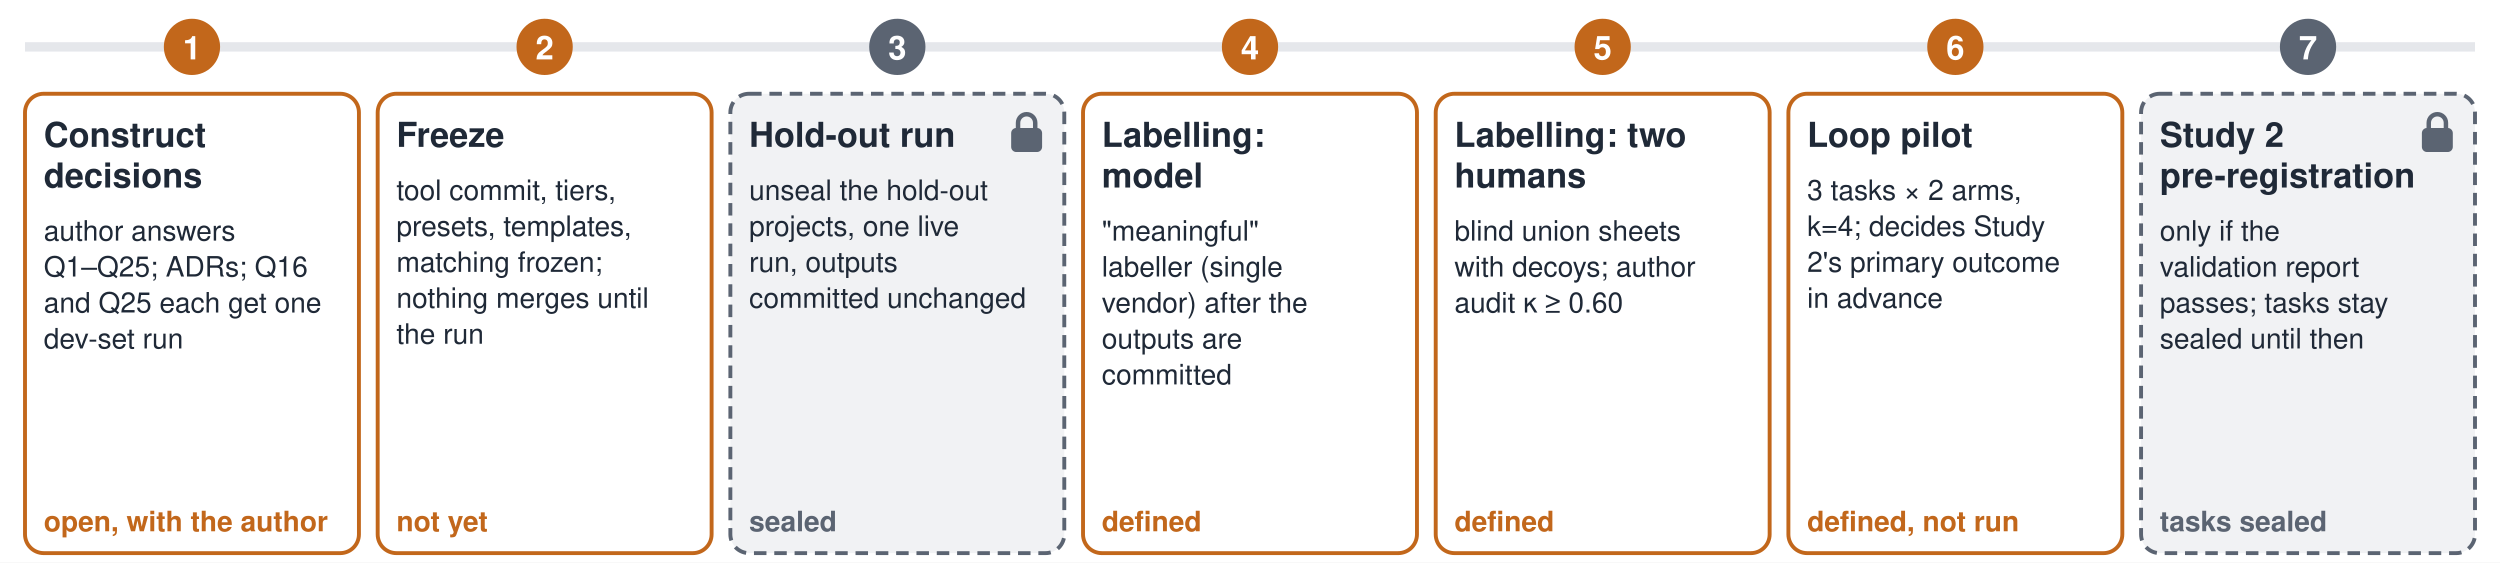
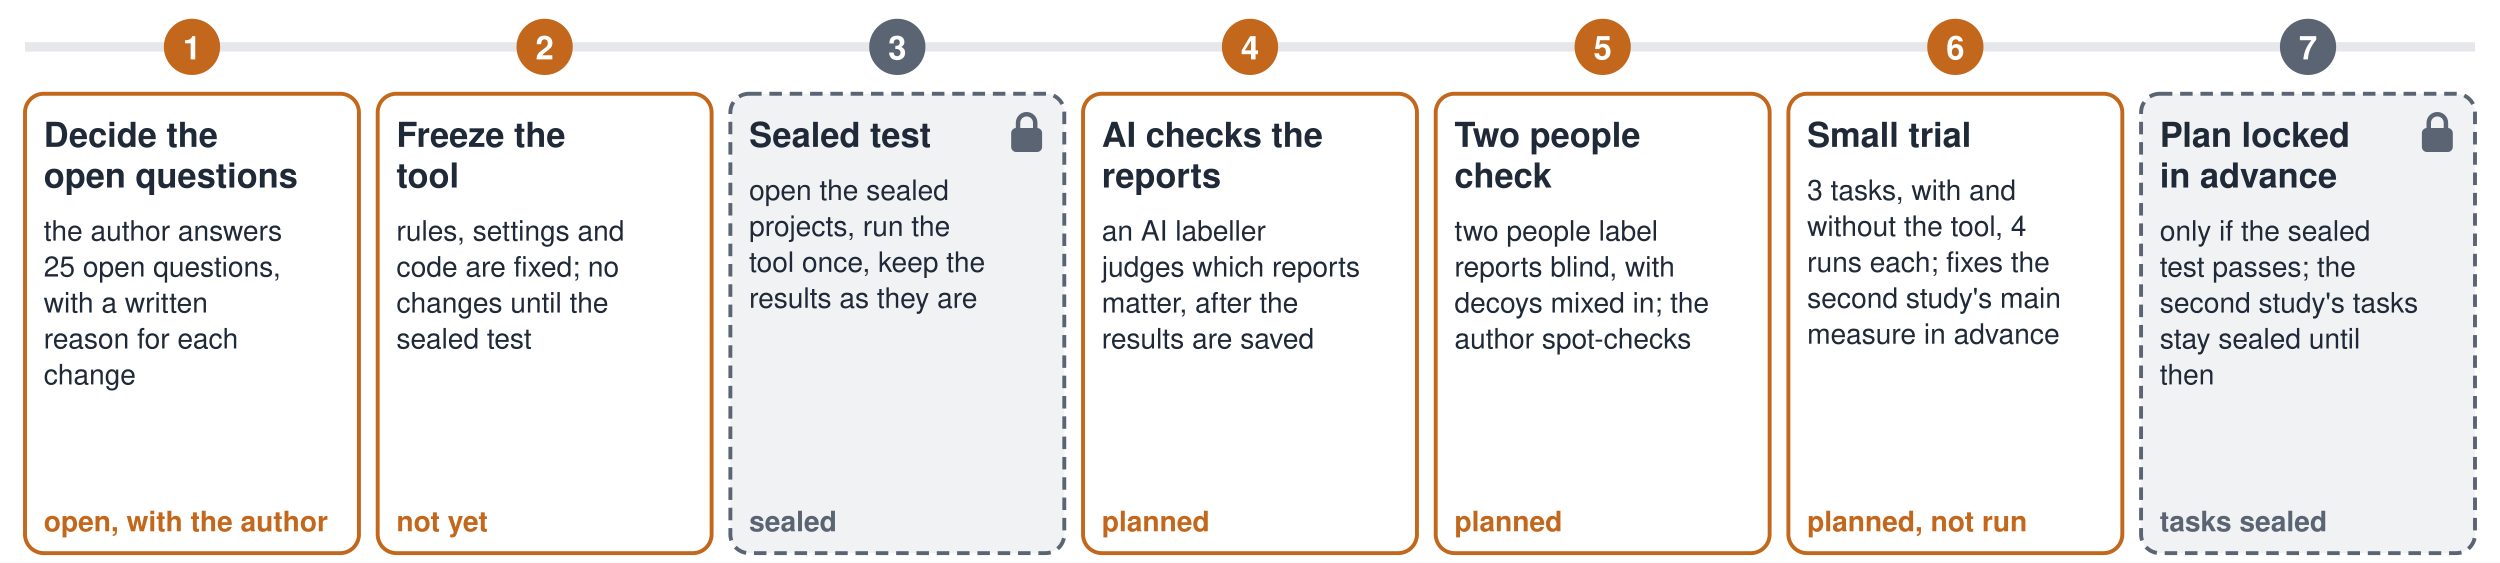
<svg xmlns="http://www.w3.org/2000/svg" width="1600" height="360" viewBox="0 0 1600 360">
  <rect x="0" y="0" width="1600" height="360" rx="0" fill="#FFFFFF" stroke="none" stroke-width="1" />
  <line x1="16" y1="30" x2="1584" y2="30" stroke="#E5E7EB" stroke-width="6" />
  <circle cx="122.857" cy="30" r="18" fill="#C2671B" />
  <text x="122.857" y="38" font-family="'Helvetica Neue', Helvetica, Arial, sans-serif" font-size="21" font-weight="700" fill="#fff" text-anchor="middle">1</text>
  <rect x="16" y="60" width="213.714" height="294" rx="12" fill="#FFFFFF" stroke="#C2671B" stroke-width="2.5" />
-   <text x="28" y="94" font-family="'Helvetica Neue', Helvetica, Arial, sans-serif" font-size="22" font-weight="700" fill="#1F2937" text-anchor="start">Construct</text>
-   <text x="28" y="120" font-family="'Helvetica Neue', Helvetica, Arial, sans-serif" font-size="22" font-weight="700" fill="#1F2937" text-anchor="start">decisions</text>
-   <text x="28" y="154" font-family="'Helvetica Neue', Helvetica, Arial, sans-serif" font-size="18" font-weight="400" fill="#1F2937" text-anchor="start">author answers</text>
-   <text x="28" y="177" font-family="'Helvetica Neue', Helvetica, Arial, sans-serif" font-size="18" font-weight="400" fill="#1F2937" text-anchor="start">Q1–Q25; ADRs; Q16</text>
-   <text x="28" y="200" font-family="'Helvetica Neue', Helvetica, Arial, sans-serif" font-size="18" font-weight="400" fill="#1F2937" text-anchor="start">and Q25 each get one</text>
-   <text x="28" y="223" font-family="'Helvetica Neue', Helvetica, Arial, sans-serif" font-size="18" font-weight="400" fill="#1F2937" text-anchor="start">dev-set run</text>
+   <text x="28" y="94" font-family="'Helvetica Neue', Helvetica, Arial, sans-serif" font-size="22" font-weight="700" fill="#1F2937" text-anchor="start">Decide the</text>
+   <text x="28" y="120" font-family="'Helvetica Neue', Helvetica, Arial, sans-serif" font-size="22" font-weight="700" fill="#1F2937" text-anchor="start">open questions</text>
+   <text x="28" y="154" font-family="'Helvetica Neue', Helvetica, Arial, sans-serif" font-size="18" font-weight="400" fill="#1F2937" text-anchor="start">the author answers</text>
+   <text x="28" y="177" font-family="'Helvetica Neue', Helvetica, Arial, sans-serif" font-size="18" font-weight="400" fill="#1F2937" text-anchor="start">25 open questions,</text>
+   <text x="28" y="200" font-family="'Helvetica Neue', Helvetica, Arial, sans-serif" font-size="18" font-weight="400" fill="#1F2937" text-anchor="start">with a written</text>
+   <text x="28" y="223" font-family="'Helvetica Neue', Helvetica, Arial, sans-serif" font-size="18" font-weight="400" fill="#1F2937" text-anchor="start">reason for each</text>
+   <text x="28" y="246" font-family="'Helvetica Neue', Helvetica, Arial, sans-serif" font-size="18" font-weight="400" fill="#1F2937" text-anchor="start">change</text>
  <text x="28" y="340" font-family="'Helvetica Neue', Helvetica, Arial, sans-serif" font-size="18" font-weight="700" fill="#C2671B" text-anchor="start">open, with the author</text>
  <circle cx="348.571" cy="30" r="18" fill="#C2671B" />
  <text x="348.571" y="38" font-family="'Helvetica Neue', Helvetica, Arial, sans-serif" font-size="21" font-weight="700" fill="#fff" text-anchor="middle">2</text>
  <rect x="241.714" y="60" width="213.714" height="294" rx="12" fill="#FFFFFF" stroke="#C2671B" stroke-width="2.5" />
-   <text x="253.714" y="94" font-family="'Helvetica Neue', Helvetica, Arial, sans-serif" font-size="22" font-weight="700" fill="#1F2937" text-anchor="start">Freeze</text>
-   <text x="253.714" y="128" font-family="'Helvetica Neue', Helvetica, Arial, sans-serif" font-size="18" font-weight="400" fill="#1F2937" text-anchor="start">tool commit, tiers,</text>
-   <text x="253.714" y="151" font-family="'Helvetica Neue', Helvetica, Arial, sans-serif" font-size="18" font-weight="400" fill="#1F2937" text-anchor="start">presets, templates,</text>
-   <text x="253.714" y="174" font-family="'Helvetica Neue', Helvetica, Arial, sans-serif" font-size="18" font-weight="400" fill="#1F2937" text-anchor="start">matching frozen;</text>
-   <text x="253.714" y="197" font-family="'Helvetica Neue', Helvetica, Arial, sans-serif" font-size="18" font-weight="400" fill="#1F2937" text-anchor="start">nothing merges until</text>
-   <text x="253.714" y="220" font-family="'Helvetica Neue', Helvetica, Arial, sans-serif" font-size="18" font-weight="400" fill="#1F2937" text-anchor="start">the run</text>
+   <text x="253.714" y="94" font-family="'Helvetica Neue', Helvetica, Arial, sans-serif" font-size="22" font-weight="700" fill="#1F2937" text-anchor="start">Freeze the</text>
+   <text x="253.714" y="120" font-family="'Helvetica Neue', Helvetica, Arial, sans-serif" font-size="22" font-weight="700" fill="#1F2937" text-anchor="start">tool</text>
+   <text x="253.714" y="154" font-family="'Helvetica Neue', Helvetica, Arial, sans-serif" font-size="18" font-weight="400" fill="#1F2937" text-anchor="start">rules, settings and</text>
+   <text x="253.714" y="177" font-family="'Helvetica Neue', Helvetica, Arial, sans-serif" font-size="18" font-weight="400" fill="#1F2937" text-anchor="start">code are fixed; no</text>
+   <text x="253.714" y="200" font-family="'Helvetica Neue', Helvetica, Arial, sans-serif" font-size="18" font-weight="400" fill="#1F2937" text-anchor="start">changes until the</text>
+   <text x="253.714" y="223" font-family="'Helvetica Neue', Helvetica, Arial, sans-serif" font-size="18" font-weight="400" fill="#1F2937" text-anchor="start">sealed test</text>
  <text x="253.714" y="340" font-family="'Helvetica Neue', Helvetica, Arial, sans-serif" font-size="18" font-weight="700" fill="#C2671B" text-anchor="start">not yet</text>
  <circle cx="574.286" cy="30" r="18" fill="#5B6472" />
  <text x="574.286" y="38" font-family="'Helvetica Neue', Helvetica, Arial, sans-serif" font-size="21" font-weight="700" fill="#fff" text-anchor="middle">3</text>
  <rect x="467.429" y="60" width="213.714" height="294" rx="12" fill="#F1F2F4" stroke="#5B6472" stroke-width="2.5" stroke-dasharray="8 5" />
  <g transform="translate(647.1429,72) scale(1.1)">
    <rect x="0" y="9" width="18" height="14" rx="3" fill="#5B6472" />
    <path d="M4 9 V6 a5 5 0 0 1 10 0 V9" fill="none" stroke="#5B6472" stroke-width="2.6" />
  </g>
-   <text x="479.429" y="94" font-family="'Helvetica Neue', Helvetica, Arial, sans-serif" font-size="22" font-weight="700" fill="#1F2937" text-anchor="start">Hold-out run</text>
-   <text x="479.429" y="128" font-family="'Helvetica Neue', Helvetica, Arial, sans-serif" font-size="18" font-weight="400" fill="#1F2937" text-anchor="start">unseal the hold-out</text>
-   <text x="479.429" y="151" font-family="'Helvetica Neue', Helvetica, Arial, sans-serif" font-size="18" font-weight="400" fill="#1F2937" text-anchor="start">projects, one live</text>
-   <text x="479.429" y="174" font-family="'Helvetica Neue', Helvetica, Arial, sans-serif" font-size="18" font-weight="400" fill="#1F2937" text-anchor="start">run, outputs</text>
-   <text x="479.429" y="197" font-family="'Helvetica Neue', Helvetica, Arial, sans-serif" font-size="18" font-weight="400" fill="#1F2937" text-anchor="start">committed unchanged</text>
+   <text x="479.429" y="94" font-family="'Helvetica Neue', Helvetica, Arial, sans-serif" font-size="22" font-weight="700" fill="#1F2937" text-anchor="start">Sealed test</text>
+   <text x="479.429" y="128" font-family="'Helvetica Neue', Helvetica, Arial, sans-serif" font-size="18" font-weight="400" fill="#1F2937" text-anchor="start">open the sealed</text>
+   <text x="479.429" y="151" font-family="'Helvetica Neue', Helvetica, Arial, sans-serif" font-size="18" font-weight="400" fill="#1F2937" text-anchor="start">projects, run the</text>
+   <text x="479.429" y="174" font-family="'Helvetica Neue', Helvetica, Arial, sans-serif" font-size="18" font-weight="400" fill="#1F2937" text-anchor="start">tool once, keep the</text>
+   <text x="479.429" y="197" font-family="'Helvetica Neue', Helvetica, Arial, sans-serif" font-size="18" font-weight="400" fill="#1F2937" text-anchor="start">results as they are</text>
  <text x="479.429" y="340" font-family="'Helvetica Neue', Helvetica, Arial, sans-serif" font-size="18" font-weight="700" fill="#5B6472" text-anchor="start">sealed</text>
  <circle cx="800" cy="30" r="18" fill="#C2671B" />
  <text x="800" y="38" font-family="'Helvetica Neue', Helvetica, Arial, sans-serif" font-size="21" font-weight="700" fill="#fff" text-anchor="middle">4</text>
  <rect x="693.143" y="60" width="213.714" height="294" rx="12" fill="#FFFFFF" stroke="#C2671B" stroke-width="2.5" />
-   <text x="705.143" y="94" font-family="'Helvetica Neue', Helvetica, Arial, sans-serif" font-size="22" font-weight="700" fill="#1F2937" text-anchor="start">Labelling:</text>
-   <text x="705.143" y="120" font-family="'Helvetica Neue', Helvetica, Arial, sans-serif" font-size="22" font-weight="700" fill="#1F2937" text-anchor="start">model</text>
-   <text x="705.143" y="154" font-family="'Helvetica Neue', Helvetica, Arial, sans-serif" font-size="18" font-weight="400" fill="#1F2937" text-anchor="start">"meaningful"</text>
-   <text x="705.143" y="177" font-family="'Helvetica Neue', Helvetica, Arial, sans-serif" font-size="18" font-weight="400" fill="#1F2937" text-anchor="start">labeller (single</text>
-   <text x="705.143" y="200" font-family="'Helvetica Neue', Helvetica, Arial, sans-serif" font-size="18" font-weight="400" fill="#1F2937" text-anchor="start">vendor) after the</text>
-   <text x="705.143" y="223" font-family="'Helvetica Neue', Helvetica, Arial, sans-serif" font-size="18" font-weight="400" fill="#1F2937" text-anchor="start">outputs are</text>
-   <text x="705.143" y="246" font-family="'Helvetica Neue', Helvetica, Arial, sans-serif" font-size="18" font-weight="400" fill="#1F2937" text-anchor="start">committed</text>
-   <text x="705.143" y="340" font-family="'Helvetica Neue', Helvetica, Arial, sans-serif" font-size="18" font-weight="700" fill="#C2671B" text-anchor="start">defined</text>
+   <text x="705.143" y="94" font-family="'Helvetica Neue', Helvetica, Arial, sans-serif" font-size="22" font-weight="700" fill="#1F2937" text-anchor="start">AI checks the</text>
+   <text x="705.143" y="120" font-family="'Helvetica Neue', Helvetica, Arial, sans-serif" font-size="22" font-weight="700" fill="#1F2937" text-anchor="start">reports</text>
+   <text x="705.143" y="154" font-family="'Helvetica Neue', Helvetica, Arial, sans-serif" font-size="18" font-weight="400" fill="#1F2937" text-anchor="start">an AI labeller</text>
+   <text x="705.143" y="177" font-family="'Helvetica Neue', Helvetica, Arial, sans-serif" font-size="18" font-weight="400" fill="#1F2937" text-anchor="start">judges which reports</text>
+   <text x="705.143" y="200" font-family="'Helvetica Neue', Helvetica, Arial, sans-serif" font-size="18" font-weight="400" fill="#1F2937" text-anchor="start">matter, after the</text>
+   <text x="705.143" y="223" font-family="'Helvetica Neue', Helvetica, Arial, sans-serif" font-size="18" font-weight="400" fill="#1F2937" text-anchor="start">results are saved</text>
+   <text x="705.143" y="340" font-family="'Helvetica Neue', Helvetica, Arial, sans-serif" font-size="18" font-weight="700" fill="#C2671B" text-anchor="start">planned</text>
  <circle cx="1025.714" cy="30" r="18" fill="#C2671B" />
  <text x="1025.714" y="38" font-family="'Helvetica Neue', Helvetica, Arial, sans-serif" font-size="21" font-weight="700" fill="#fff" text-anchor="middle">5</text>
  <rect x="918.857" y="60" width="213.714" height="294" rx="12" fill="#FFFFFF" stroke="#C2671B" stroke-width="2.5" />
-   <text x="930.857" y="94" font-family="'Helvetica Neue', Helvetica, Arial, sans-serif" font-size="22" font-weight="700" fill="#1F2937" text-anchor="start">Labelling: two</text>
-   <text x="930.857" y="120" font-family="'Helvetica Neue', Helvetica, Arial, sans-serif" font-size="22" font-weight="700" fill="#1F2937" text-anchor="start">humans</text>
-   <text x="930.857" y="154" font-family="'Helvetica Neue', Helvetica, Arial, sans-serif" font-size="18" font-weight="400" fill="#1F2937" text-anchor="start">blind union sheets</text>
-   <text x="930.857" y="177" font-family="'Helvetica Neue', Helvetica, Arial, sans-serif" font-size="18" font-weight="400" fill="#1F2937" text-anchor="start">with decoys; author</text>
-   <text x="930.857" y="200" font-family="'Helvetica Neue', Helvetica, Arial, sans-serif" font-size="18" font-weight="400" fill="#1F2937" text-anchor="start">audit κ ≥ 0.60</text>
-   <text x="930.857" y="340" font-family="'Helvetica Neue', Helvetica, Arial, sans-serif" font-size="18" font-weight="700" fill="#C2671B" text-anchor="start">defined</text>
+   <text x="930.857" y="94" font-family="'Helvetica Neue', Helvetica, Arial, sans-serif" font-size="22" font-weight="700" fill="#1F2937" text-anchor="start">Two people</text>
+   <text x="930.857" y="120" font-family="'Helvetica Neue', Helvetica, Arial, sans-serif" font-size="22" font-weight="700" fill="#1F2937" text-anchor="start">check</text>
+   <text x="930.857" y="154" font-family="'Helvetica Neue', Helvetica, Arial, sans-serif" font-size="18" font-weight="400" fill="#1F2937" text-anchor="start">two people label</text>
+   <text x="930.857" y="177" font-family="'Helvetica Neue', Helvetica, Arial, sans-serif" font-size="18" font-weight="400" fill="#1F2937" text-anchor="start">reports blind, with</text>
+   <text x="930.857" y="200" font-family="'Helvetica Neue', Helvetica, Arial, sans-serif" font-size="18" font-weight="400" fill="#1F2937" text-anchor="start">decoys mixed in; the</text>
+   <text x="930.857" y="223" font-family="'Helvetica Neue', Helvetica, Arial, sans-serif" font-size="18" font-weight="400" fill="#1F2937" text-anchor="start">author spot-checks</text>
+   <text x="930.857" y="340" font-family="'Helvetica Neue', Helvetica, Arial, sans-serif" font-size="18" font-weight="700" fill="#C2671B" text-anchor="start">planned</text>
  <circle cx="1251.429" cy="30" r="18" fill="#C2671B" />
  <text x="1251.429" y="38" font-family="'Helvetica Neue', Helvetica, Arial, sans-serif" font-size="21" font-weight="700" fill="#fff" text-anchor="middle">6</text>
  <rect x="1144.571" y="60" width="213.714" height="294" rx="12" fill="#FFFFFF" stroke="#C2671B" stroke-width="2.5" />
-   <text x="1156.571" y="94" font-family="'Helvetica Neue', Helvetica, Arial, sans-serif" font-size="22" font-weight="700" fill="#1F2937" text-anchor="start">Loop pilot</text>
-   <text x="1156.571" y="128" font-family="'Helvetica Neue', Helvetica, Arial, sans-serif" font-size="18" font-weight="400" fill="#1F2937" text-anchor="start">3 tasks × 2 arms,</text>
-   <text x="1156.571" y="151" font-family="'Helvetica Neue', Helvetica, Arial, sans-serif" font-size="18" font-weight="400" fill="#1F2937" text-anchor="start">k=4; decides Study</text>
-   <text x="1156.571" y="174" font-family="'Helvetica Neue', Helvetica, Arial, sans-serif" font-size="18" font-weight="400" fill="#1F2937" text-anchor="start">2's primary outcome</text>
-   <text x="1156.571" y="197" font-family="'Helvetica Neue', Helvetica, Arial, sans-serif" font-size="18" font-weight="400" fill="#1F2937" text-anchor="start">in advance</text>
-   <text x="1156.571" y="340" font-family="'Helvetica Neue', Helvetica, Arial, sans-serif" font-size="18" font-weight="700" fill="#C2671B" text-anchor="start">defined, not run</text>
+   <text x="1156.571" y="94" font-family="'Helvetica Neue', Helvetica, Arial, sans-serif" font-size="22" font-weight="700" fill="#1F2937" text-anchor="start">Small trial</text>
+   <text x="1156.571" y="128" font-family="'Helvetica Neue', Helvetica, Arial, sans-serif" font-size="18" font-weight="400" fill="#1F2937" text-anchor="start">3 tasks, with and</text>
+   <text x="1156.571" y="151" font-family="'Helvetica Neue', Helvetica, Arial, sans-serif" font-size="18" font-weight="400" fill="#1F2937" text-anchor="start">without the tool, 4</text>
+   <text x="1156.571" y="174" font-family="'Helvetica Neue', Helvetica, Arial, sans-serif" font-size="18" font-weight="400" fill="#1F2937" text-anchor="start">runs each; fixes the</text>
+   <text x="1156.571" y="197" font-family="'Helvetica Neue', Helvetica, Arial, sans-serif" font-size="18" font-weight="400" fill="#1F2937" text-anchor="start">second study's main</text>
+   <text x="1156.571" y="220" font-family="'Helvetica Neue', Helvetica, Arial, sans-serif" font-size="18" font-weight="400" fill="#1F2937" text-anchor="start">measure in advance</text>
+   <text x="1156.571" y="340" font-family="'Helvetica Neue', Helvetica, Arial, sans-serif" font-size="18" font-weight="700" fill="#C2671B" text-anchor="start">planned, not run</text>
  <circle cx="1477.143" cy="30" r="18" fill="#5B6472" />
  <text x="1477.143" y="38" font-family="'Helvetica Neue', Helvetica, Arial, sans-serif" font-size="21" font-weight="700" fill="#fff" text-anchor="middle">7</text>
  <rect x="1370.286" y="60" width="213.714" height="294" rx="12" fill="#F1F2F4" stroke="#5B6472" stroke-width="2.5" stroke-dasharray="8 5" />
  <g transform="translate(1550,72) scale(1.1)">
    <rect x="0" y="9" width="18" height="14" rx="3" fill="#5B6472" />
    <path d="M4 9 V6 a5 5 0 0 1 10 0 V9" fill="none" stroke="#5B6472" stroke-width="2.6" />
  </g>
-   <text x="1382.286" y="94" font-family="'Helvetica Neue', Helvetica, Arial, sans-serif" font-size="22" font-weight="700" fill="#1F2937" text-anchor="start">Study 2</text>
-   <text x="1382.286" y="120" font-family="'Helvetica Neue', Helvetica, Arial, sans-serif" font-size="22" font-weight="700" fill="#1F2937" text-anchor="start">pre-registration</text>
-   <text x="1382.286" y="154" font-family="'Helvetica Neue', Helvetica, Arial, sans-serif" font-size="18" font-weight="400" fill="#1F2937" text-anchor="start">only if the</text>
-   <text x="1382.286" y="177" font-family="'Helvetica Neue', Helvetica, Arial, sans-serif" font-size="18" font-weight="400" fill="#1F2937" text-anchor="start">validation report</text>
-   <text x="1382.286" y="200" font-family="'Helvetica Neue', Helvetica, Arial, sans-serif" font-size="18" font-weight="400" fill="#1F2937" text-anchor="start">passes; tasks stay</text>
-   <text x="1382.286" y="223" font-family="'Helvetica Neue', Helvetica, Arial, sans-serif" font-size="18" font-weight="400" fill="#1F2937" text-anchor="start">sealed until then</text>
+   <text x="1382.286" y="94" font-family="'Helvetica Neue', Helvetica, Arial, sans-serif" font-size="22" font-weight="700" fill="#1F2937" text-anchor="start">Plan locked</text>
+   <text x="1382.286" y="120" font-family="'Helvetica Neue', Helvetica, Arial, sans-serif" font-size="22" font-weight="700" fill="#1F2937" text-anchor="start">in advance</text>
+   <text x="1382.286" y="154" font-family="'Helvetica Neue', Helvetica, Arial, sans-serif" font-size="18" font-weight="400" fill="#1F2937" text-anchor="start">only if the sealed</text>
+   <text x="1382.286" y="177" font-family="'Helvetica Neue', Helvetica, Arial, sans-serif" font-size="18" font-weight="400" fill="#1F2937" text-anchor="start">test passes; the</text>
+   <text x="1382.286" y="200" font-family="'Helvetica Neue', Helvetica, Arial, sans-serif" font-size="18" font-weight="400" fill="#1F2937" text-anchor="start">second study's tasks</text>
+   <text x="1382.286" y="223" font-family="'Helvetica Neue', Helvetica, Arial, sans-serif" font-size="18" font-weight="400" fill="#1F2937" text-anchor="start">stay sealed until</text>
+   <text x="1382.286" y="246" font-family="'Helvetica Neue', Helvetica, Arial, sans-serif" font-size="18" font-weight="400" fill="#1F2937" text-anchor="start">then</text>
  <text x="1382.286" y="340" font-family="'Helvetica Neue', Helvetica, Arial, sans-serif" font-size="18" font-weight="700" fill="#5B6472" text-anchor="start">tasks sealed</text>
</svg>
